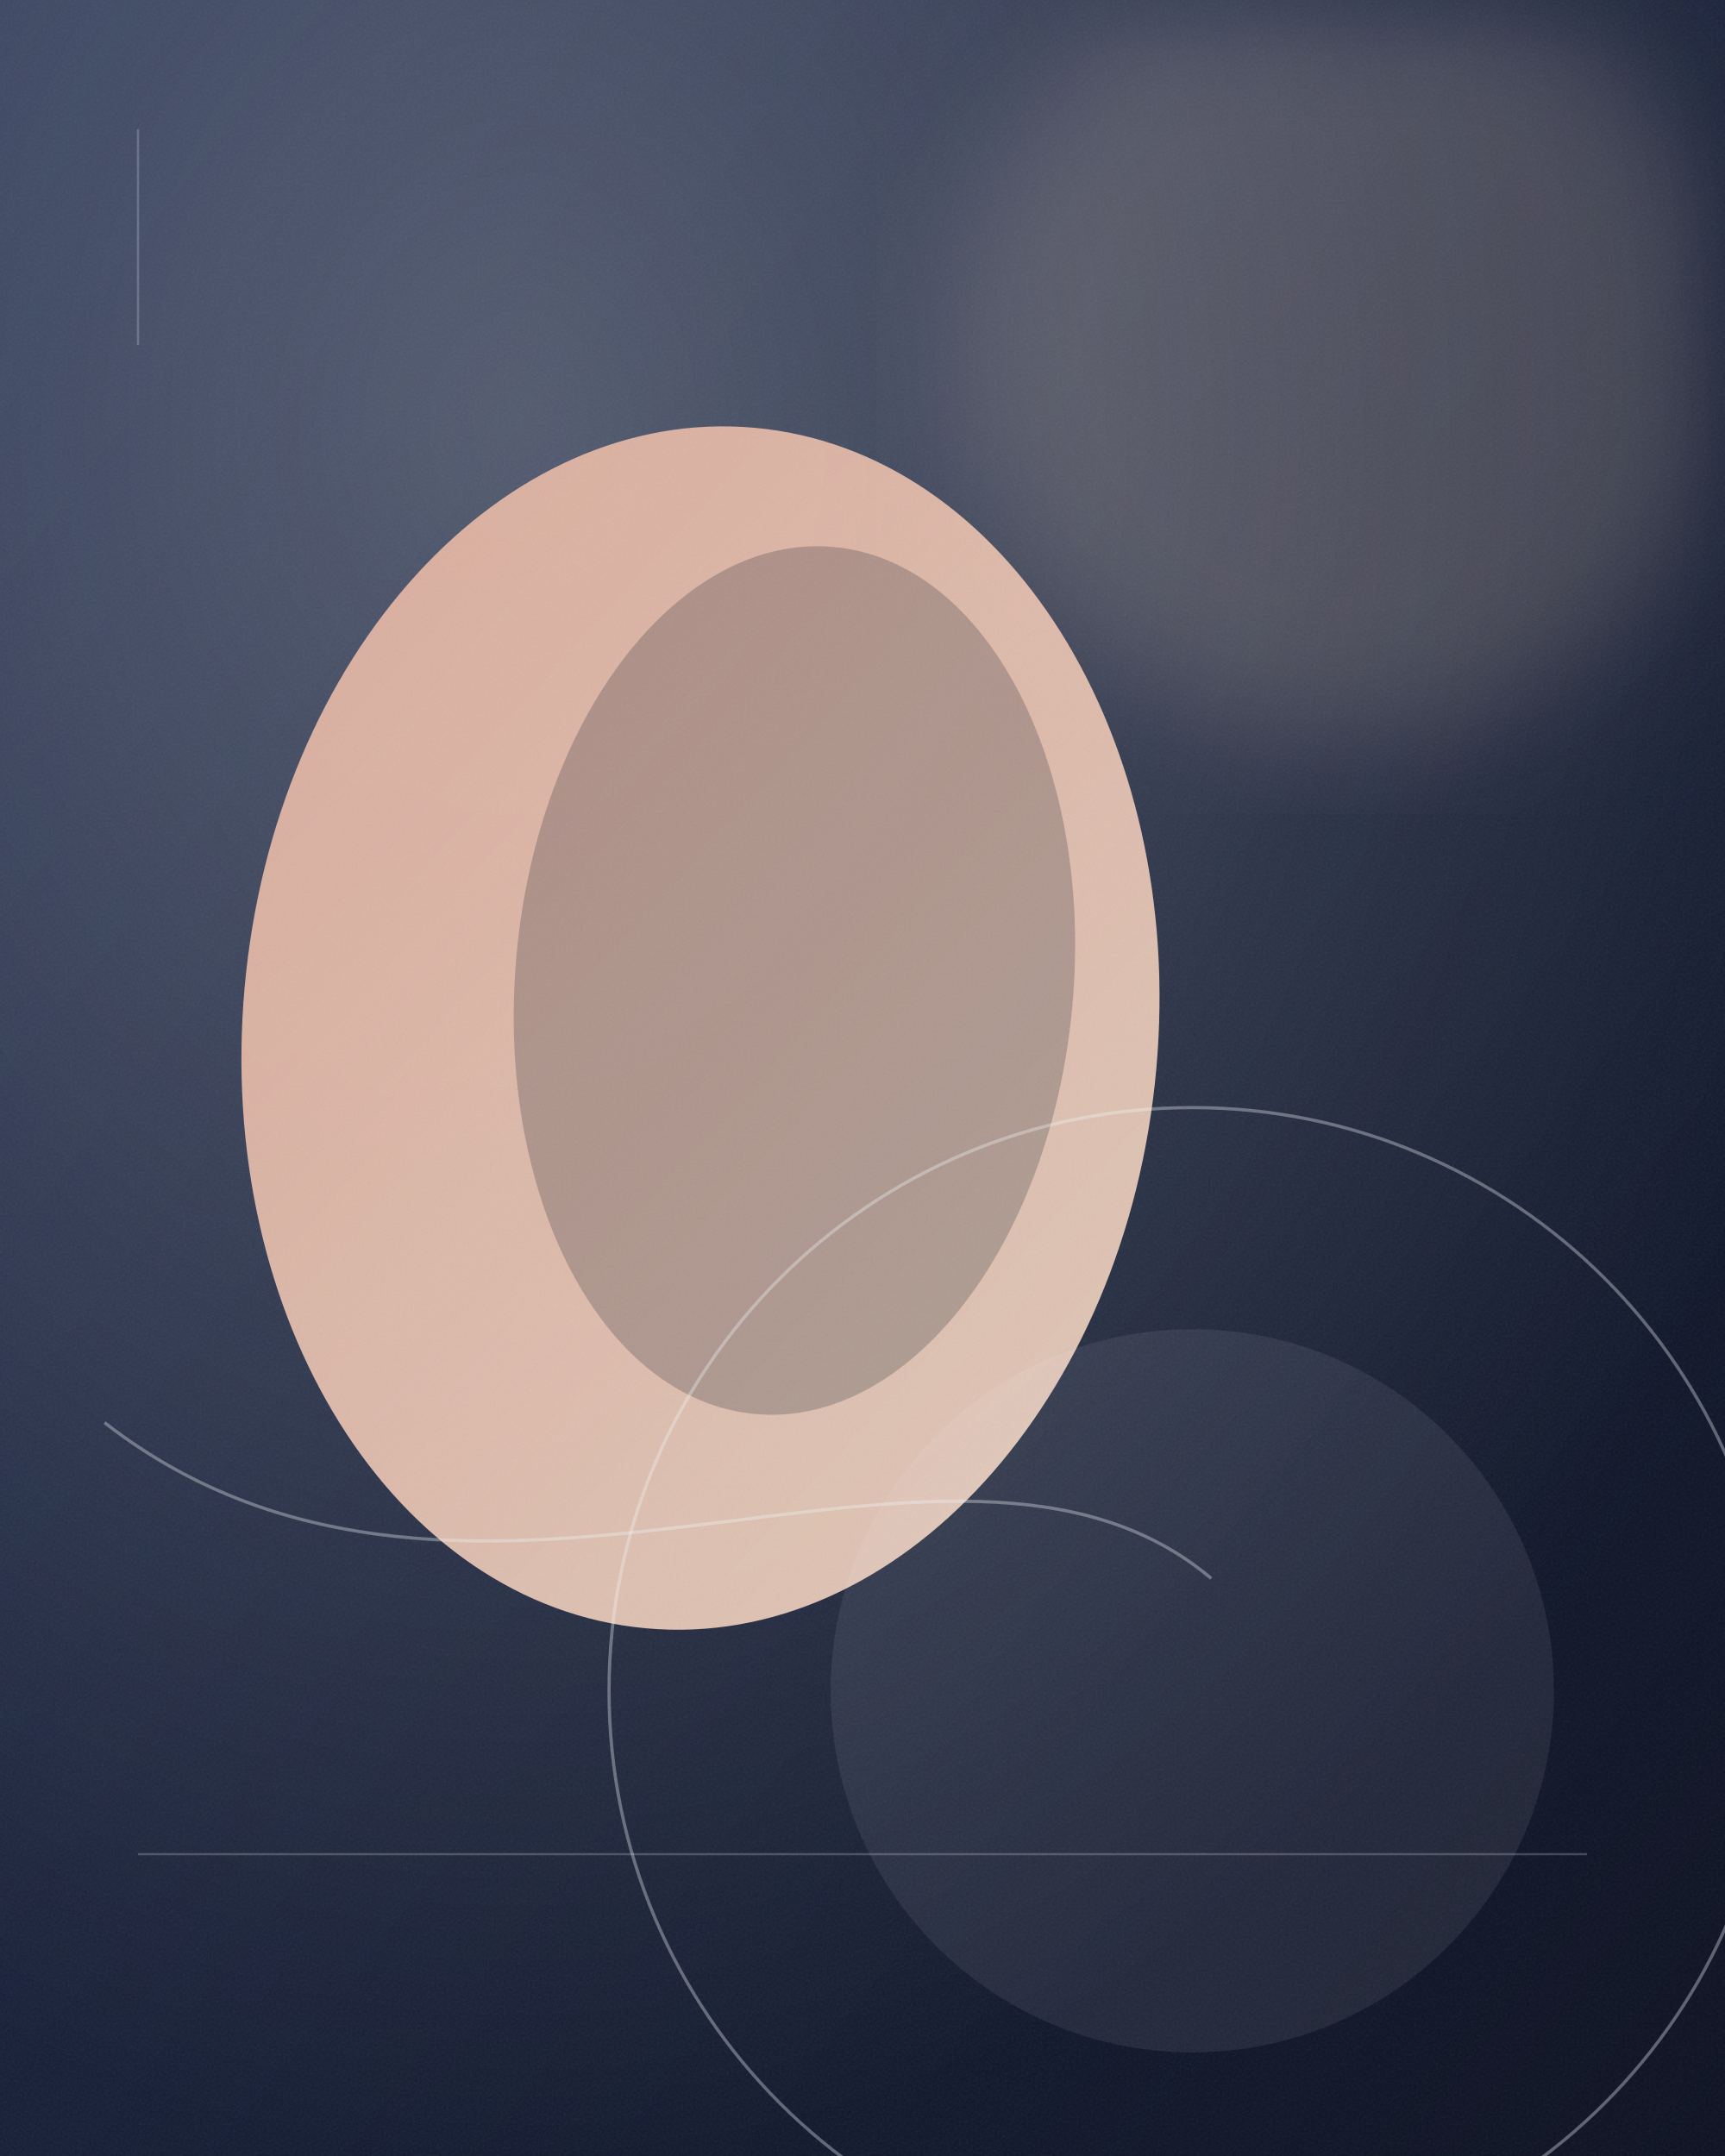
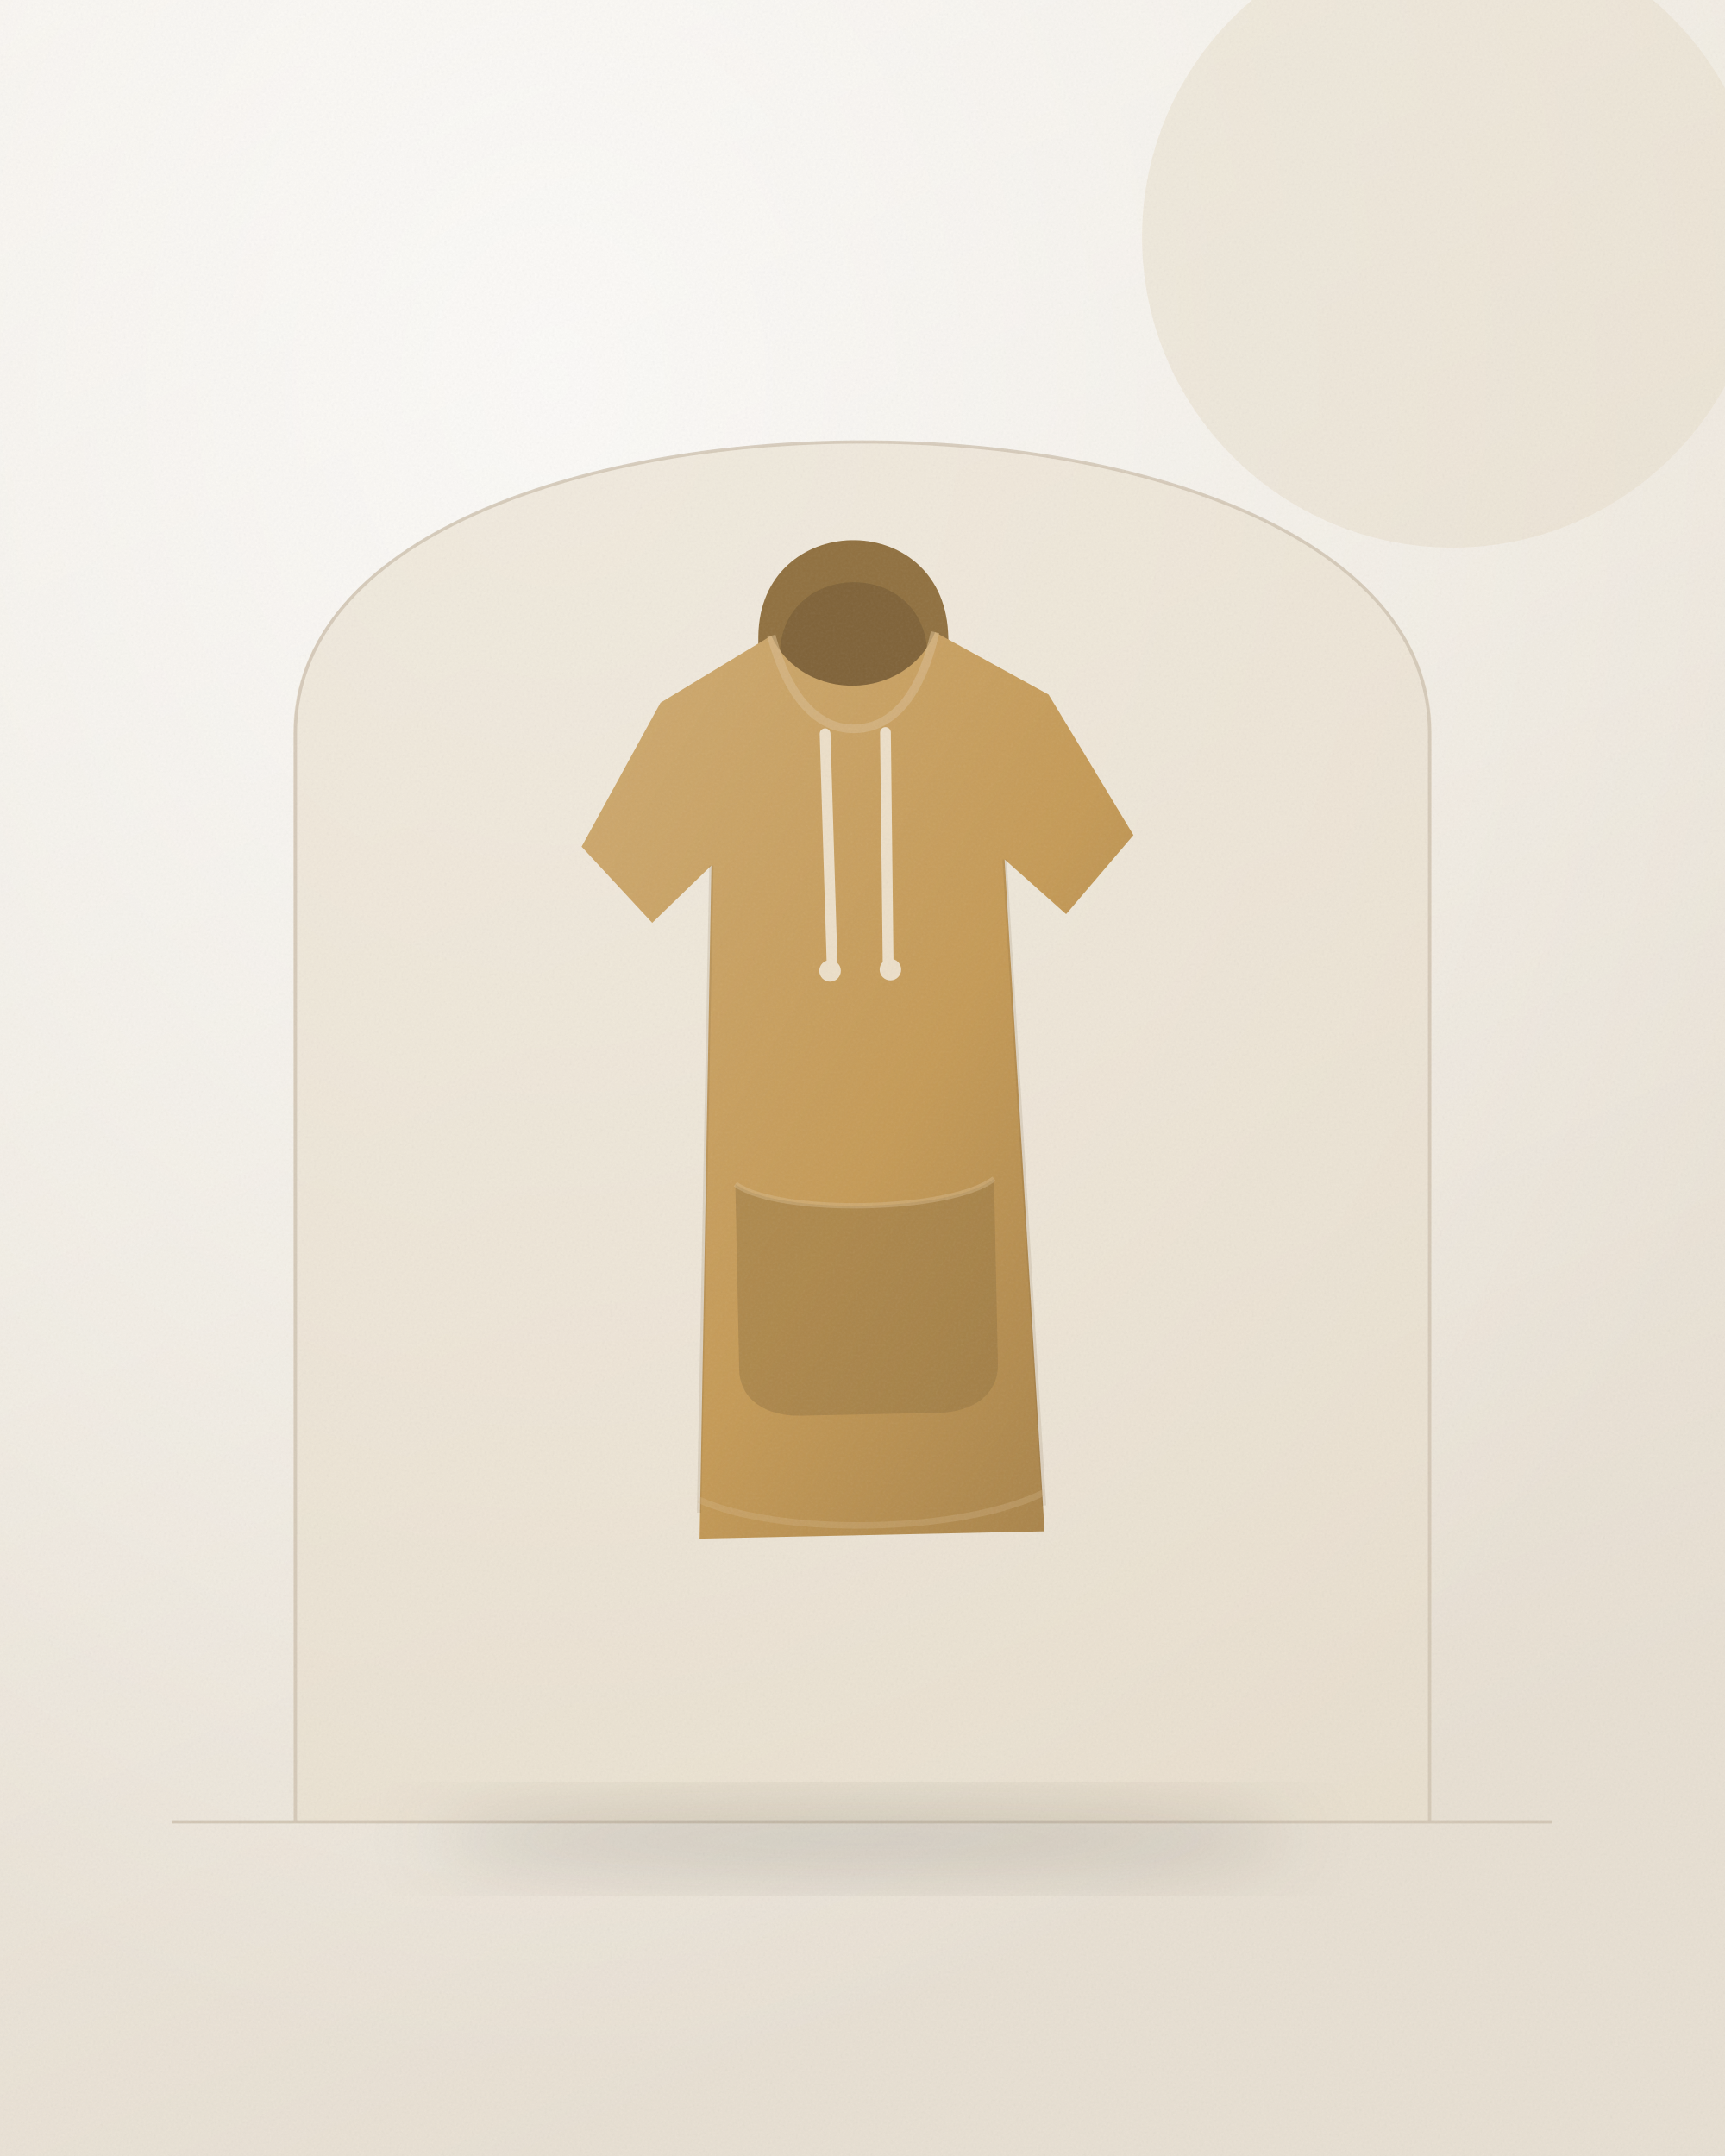
<svg xmlns="http://www.w3.org/2000/svg" viewBox="0 0 800 1000" width="800" height="1000" role="img">
  <defs>
-     <linearGradient id="bg" x1="0" y1="0" x2="1" y2="1">
-       <stop offset="0" stop-color="#1E2A4A" />
-       <stop offset="1" stop-color="#0B1020" />
+     <linearGradient id="bg" x1="0" y1="0" x2="0.35" y2="1">
+       <stop offset="0" stop-color="#f5f1e9" />
+       <stop offset="1" stop-color="#e7dfd2" />
    </linearGradient>
-     <linearGradient id="accent" x1="0" y1="0" x2="1" y2="1">
-       <stop offset="0" stop-color="#E8B4A0" />
-       <stop offset="1" stop-color="#F4D9C6" />
-     </linearGradient>
-     <radialGradient id="glow" cx="30%" cy="20%" r="80%">
-       <stop offset="0" stop-color="#ffffff" stop-opacity="0.25" />
+     <radialGradient id="glow" cx="32%" cy="18%" r="78%">
+       <stop offset="0" stop-color="#ffffff" stop-opacity="0.72" />
      <stop offset="1" stop-color="#ffffff" stop-opacity="0" />
    </radialGradient>
+     <linearGradient id="body" x1="0" y1="0" x2="1" y2="1">
+       <stop offset="0" stop-color="#ceaa71" />
+       <stop offset="0.55" stop-color="#c59a56" />
+       <stop offset="1" stop-color="#a27e47" />
+     </linearGradient>
+     <linearGradient id="bodySoft" x1="0" y1="0" x2="1" y2="0.7">
+       <stop offset="0" stop-color="#d9bc8f" />
+       <stop offset="1" stop-color="#c59a56" />
+     </linearGradient>
+     <linearGradient id="metal" x1="0" y1="0" x2="1" y2="1">
+       <stop offset="0" stop-color="#f3eee2" />
+       <stop offset="0.35" stop-color="#cdbfa6" />
+       <stop offset="0.62" stop-color="#f8f3e8" />
+       <stop offset="1" stop-color="#9d8b70" />
+     </linearGradient>
    <filter id="grain">
-       <feTurbulence type="fractalNoise" baseFrequency="0.9" numOctaves="2" stitchTiles="stitch" />
+       <feTurbulence type="fractalNoise" baseFrequency="0.86" numOctaves="2" stitchTiles="stitch" />
      <feColorMatrix type="saturate" values="0" />
      <feComponentTransfer>
-         <feFuncA type="linear" slope="0.16" />
+         <feFuncA type="linear" slope="0.11" />
      </feComponentTransfer>
    </filter>
+     <filter id="blur">
+       <feGaussianBlur stdDeviation="18" />
+     </filter>
    <filter id="soft">
-       <feGaussianBlur stdDeviation="28" />
+       <feGaussianBlur stdDeviation="4" />
    </filter>
  </defs>
  <rect width="800" height="1000" fill="url(#bg)" />
  <rect width="800" height="1000" fill="url(#glow)" />
-   <g filter="url(#soft)" opacity="0.5">
-     <circle cx="624" cy="160" r="181.189" fill="#F4D9C6" opacity="0.35" />
+   <circle cx="673.638" cy="110" r="144" fill="#e8decc" opacity="0.55" />
+   <path d="M 136 845 L 136 340 C 136 160 664 160 664 340 L 664 845 Z" fill="#e8decc" opacity="0.58" />
+   <path d="M 137 845 L 137 340 C 137 160 663 160 663 340 L 663 845" fill="none" stroke="#cfc3b1" stroke-width="1.5" opacity="0.8" />
+   <line x1="80" y1="845" x2="720" y2="845" stroke="#cfc3b1" stroke-width="1.5" opacity="0.9" />
+   <ellipse cx="400" cy="853" rx="200" ry="22" fill="#2f2a24" opacity="0.14" filter="url(#blur)" />
+   <g transform="translate(400 500) scale(1 1) translate(-400 -500)">
+     <g transform="translate(400 500) rotate(-1.2) scale(1) translate(-400 -500)">
+       <g transform="translate(400 500) scale(1) translate(-400 -500)">
+         <path d="M356 294 C358 236 442 236 444 294 C446 345 428 376 400 376 C372 376 354 345 356 294Z" fill="#90703f" />
+         <path d="M366 300 C370 260 430 260 434 300 C435 332 423 350 400 350 C377 350 365 332 366 300Z" fill="#6a532e" opacity="0.45" />
+         <path d="M310 324 L362 294 C376 326 424 326 438 294 L490 324 L528 390 L496 426 L468 400 L480 712 L320 712 L332 400 L304 426 L272 390Z" fill="url(#body)" />
+         <path d="M362 294 C369 322 382 338 400 338 C418 338 431 322 438 294" fill="none" stroke="#d9bc8f" stroke-width="4" opacity="0.55" />
+         <path d="M386 340 L387 446 M414 340 L413 446" stroke="#ecdfc9" stroke-width="5" stroke-linecap="round" />
+         <circle cx="386" cy="450" r="5" fill="#ecdfc9" />
+         <circle cx="414" cy="450" r="5" fill="#ecdfc9" />
+         <path d="M340 548 L340 634 C340 648 352 656 368 656 L432 656 C448 656 460 648 460 634 L460 548 C440 563 360 563 340 548Z" fill="#90703f" opacity="0.45" />
+         <path d="M340 548 C360 563 440 563 460 548" fill="none" stroke="#d9bc8f" stroke-width="2.5" opacity="0.42" />
+         <path d="M332 400 L320 700 M468 400 L480 700" stroke="#6a532e" stroke-width="2" opacity="0.14" />
+         <path d="M320 694 C358 712 442 712 480 694" fill="none" stroke="#d9bc8f" stroke-width="3" opacity="0.28" />
+       </g>
+     </g>
  </g>
-   <g transform="rotate(5.153677 324.858 476.8361)">
-     <ellipse cx="324.858" cy="476.836" rx="212.25" ry="279.549" fill="url(#accent)" opacity="0.9" />
-     <ellipse cx="366.273" cy="450.952" rx="129.421" ry="201.896" fill="#0B1020" opacity="0.22" />
-     <path d="M 66.017 683.909 C 247.206 800.388, 454.279 619.199, 583.699 709.793" stroke="#F1F5F9" stroke-opacity="0.35" stroke-width="1.5" fill="none" />
-   </g>
-   <circle cx="552.951" cy="784.224" r="270.497" fill="none" stroke="#F1F5F9" stroke-opacity="0.35" stroke-width="1.5" />
-   <circle cx="552.951" cy="784.224" r="167.708" fill="#F1F5F9" opacity="0.08" />
-   <g stroke="#F1F5F9" stroke-opacity="0.22" stroke-width="1">
-     <line x1="64" y1="860" x2="736" y2="860" />
-     <line x1="64" y1="60" x2="64" y2="160" />
-   </g>
-   <rect width="800" height="1000" filter="url(#grain)" opacity="0.5" />
+   <rect width="800" height="1000" filter="url(#grain)" opacity="0.72" />
</svg>
